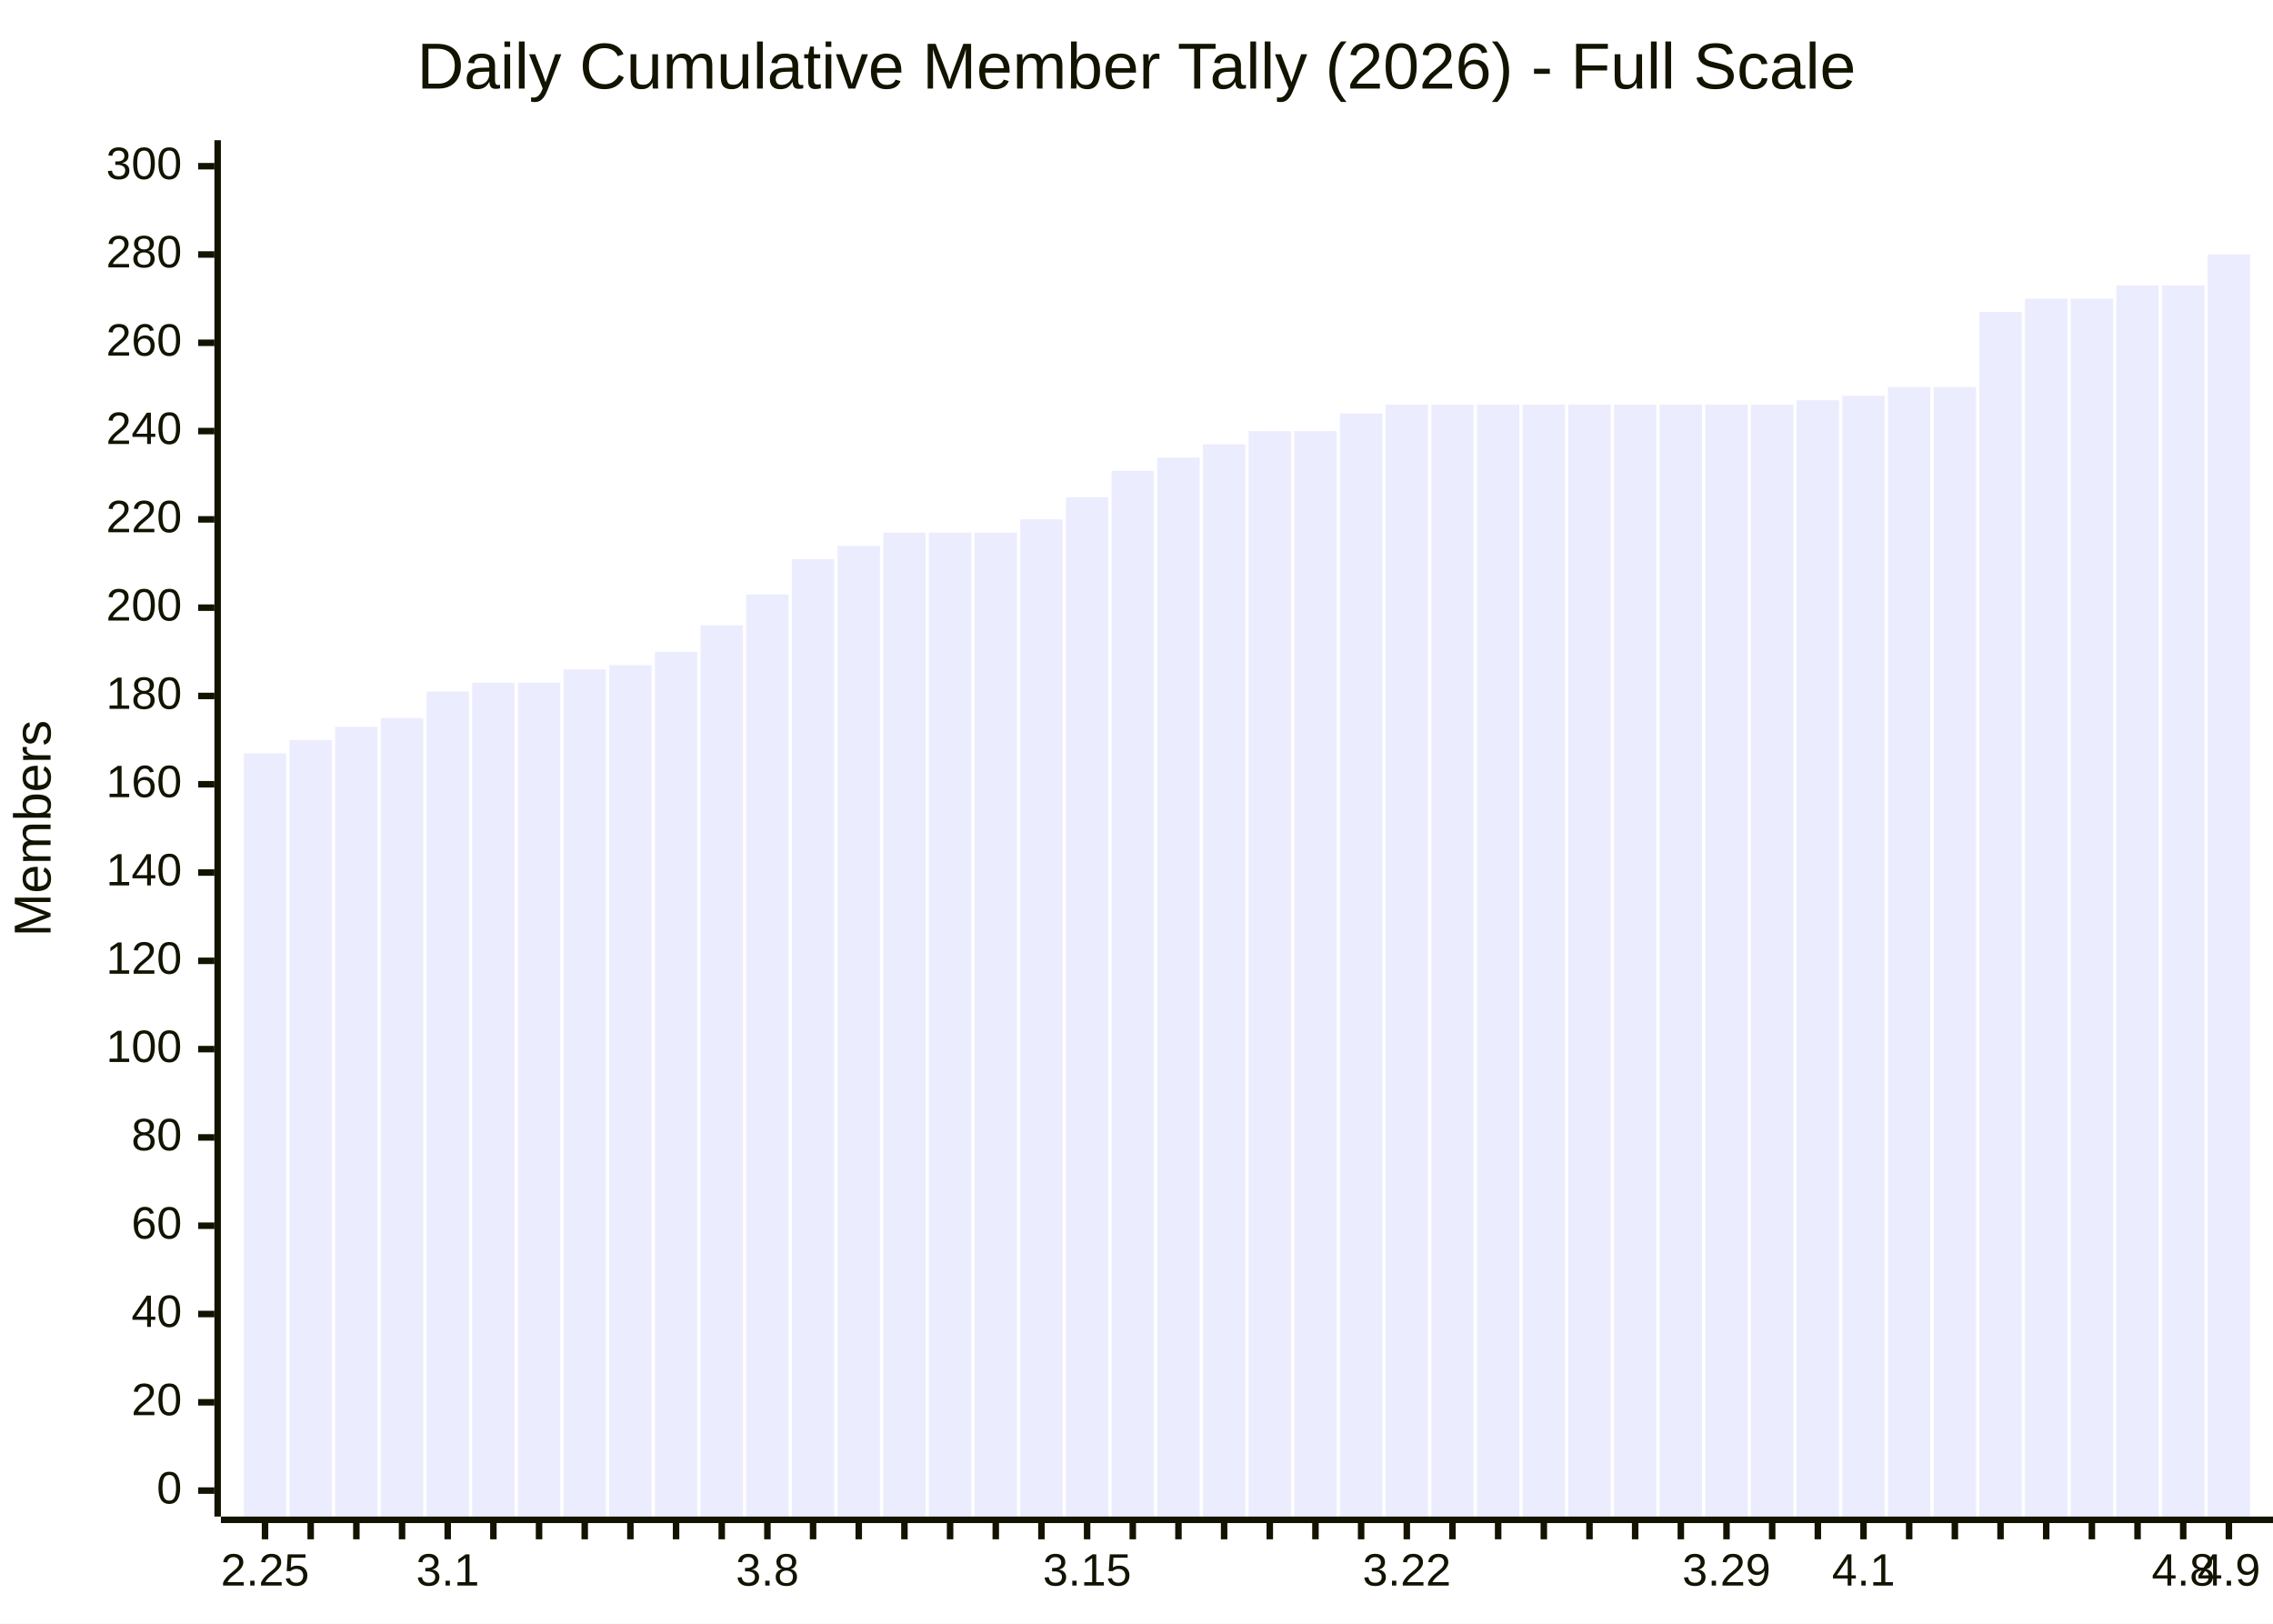
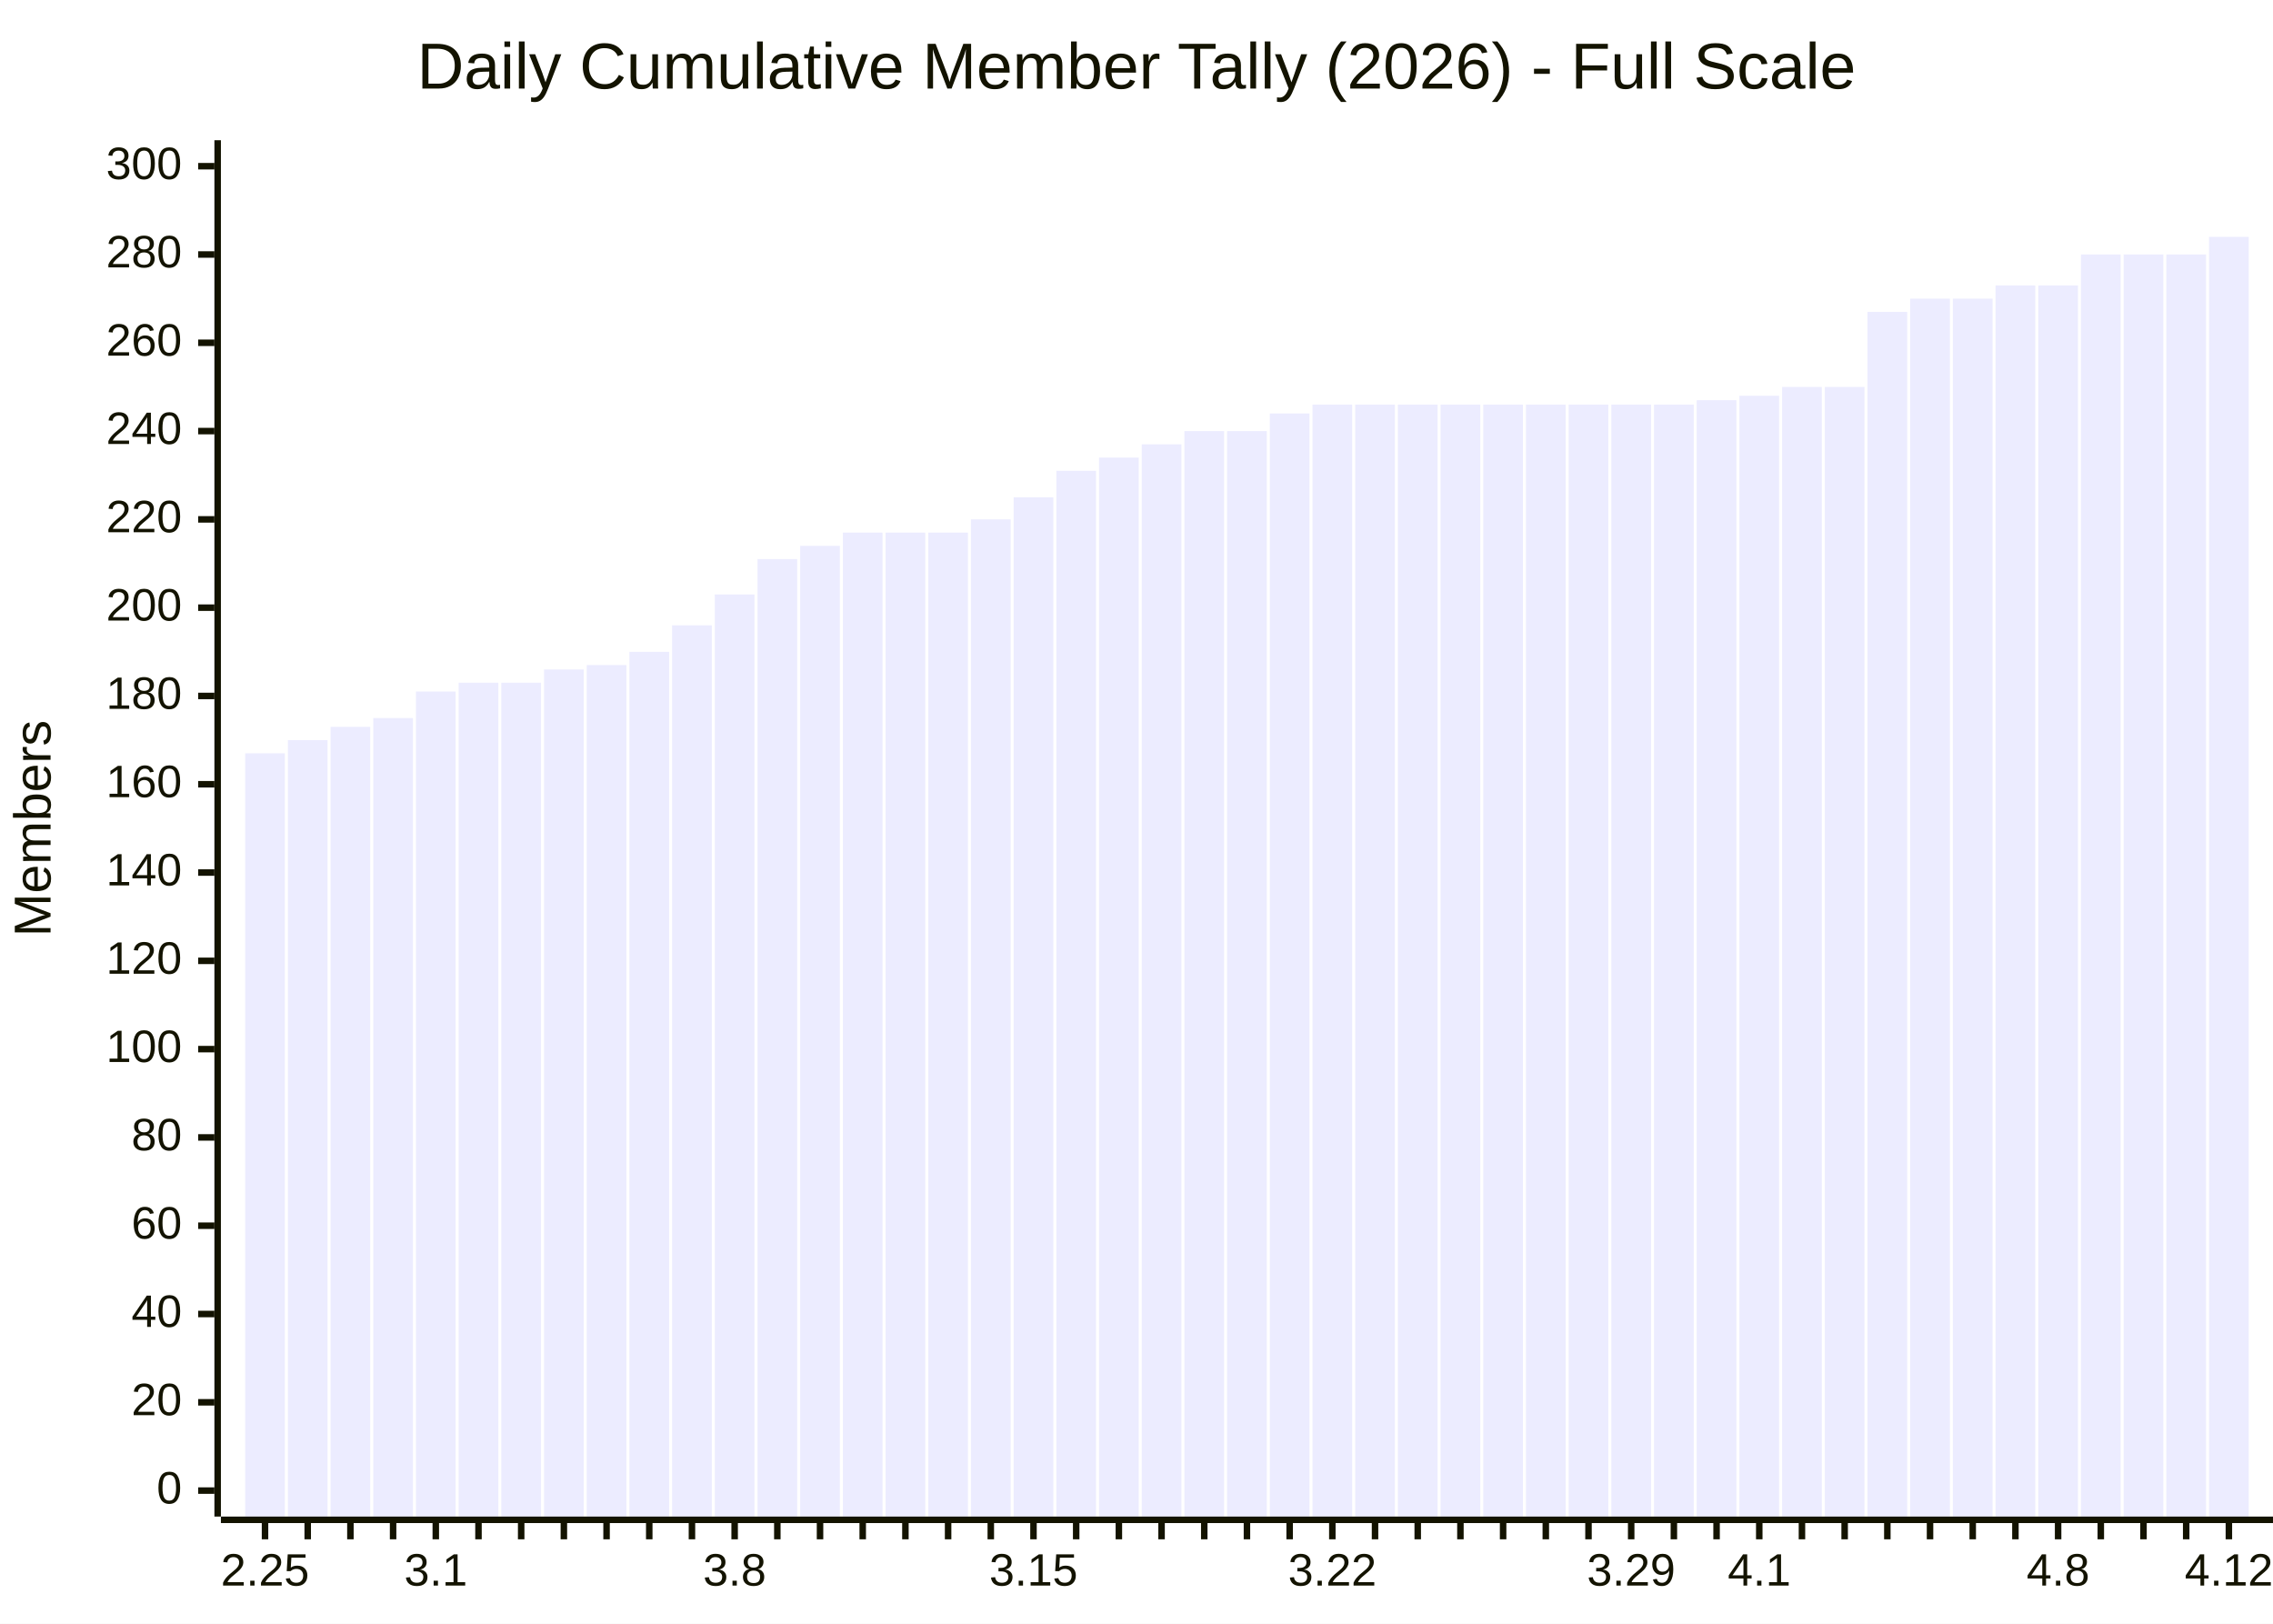
<svg xmlns="http://www.w3.org/2000/svg" id="my-svg" width="100%" style="max-width: 700px; background-color: white;" viewBox="0 0 700 500" role="graphics-document document" aria-roledescription="xychart">
  <style>#my-svg{font-family:"trebuchet ms",verdana,arial,sans-serif;font-size:16px;fill:#333;}@keyframes edge-animation-frame{from{stroke-dashoffset:0;}}@keyframes dash{to{stroke-dashoffset:0;}}#my-svg .edge-animation-slow{stroke-dasharray:9,5!important;stroke-dashoffset:900;animation:dash 50s linear infinite;stroke-linecap:round;}#my-svg .edge-animation-fast{stroke-dasharray:9,5!important;stroke-dashoffset:900;animation:dash 20s linear infinite;stroke-linecap:round;}#my-svg .error-icon{fill:#552222;}#my-svg .error-text{fill:#552222;stroke:#552222;}#my-svg .edge-thickness-normal{stroke-width:1px;}#my-svg .edge-thickness-thick{stroke-width:3.5px;}#my-svg .edge-pattern-solid{stroke-dasharray:0;}#my-svg .edge-thickness-invisible{stroke-width:0;fill:none;}#my-svg .edge-pattern-dashed{stroke-dasharray:3;}#my-svg .edge-pattern-dotted{stroke-dasharray:2;}#my-svg .marker{fill:#333333;stroke:#333333;}#my-svg .marker.cross{stroke:#333333;}#my-svg svg{font-family:"trebuchet ms",verdana,arial,sans-serif;font-size:16px;}#my-svg p{margin:0;}#my-svg :root{--mermaid-font-family:"trebuchet ms",verdana,arial,sans-serif;}</style>
  <g />
  <g class="main">
    <rect width="700" height="500" class="background" fill="white" />
    <g class="chart-title">
      <text x="0" y="0" fill="#131300" font-size="20" dominant-baseline="middle" text-anchor="middle" transform="translate(350, 21.58984) rotate(0)">Daily Cumulative Member Tally (2026) - Full Scale</text>
    </g>
    <g class="plot">
      <g class="bar-plot-0">
-         <rect x="75.088" y="231.98" width="13.058" height="235.02" fill="#ECECFF" stroke="#ECECFF" stroke-width="0" />
-         <rect x="89.153" y="227.902" width="13.058" height="239.098" fill="#ECECFF" stroke="#ECECFF" stroke-width="0" />
-         <rect x="103.218" y="223.824" width="13.058" height="243.176" fill="#ECECFF" stroke="#ECECFF" stroke-width="0" />
-         <rect x="117.283" y="221.105" width="13.058" height="245.895" fill="#ECECFF" stroke="#ECECFF" stroke-width="0" />
-         <rect x="131.348" y="212.948" width="13.058" height="254.052" fill="#ECECFF" stroke="#ECECFF" stroke-width="0" />
-         <rect x="145.413" y="210.23" width="13.058" height="256.77" fill="#ECECFF" stroke="#ECECFF" stroke-width="0" />
-         <rect x="159.478" y="210.23" width="13.058" height="256.77" fill="#ECECFF" stroke="#ECECFF" stroke-width="0" />
-         <rect x="173.543" y="206.151" width="13.058" height="260.849" fill="#ECECFF" stroke="#ECECFF" stroke-width="0" />
-         <rect x="187.608" y="204.792" width="13.058" height="262.208" fill="#ECECFF" stroke="#ECECFF" stroke-width="0" />
-         <rect x="201.674" y="200.714" width="13.058" height="266.286" fill="#ECECFF" stroke="#ECECFF" stroke-width="0" />
-         <rect x="215.739" y="192.557" width="13.058" height="274.443" fill="#ECECFF" stroke="#ECECFF" stroke-width="0" />
-         <rect x="229.804" y="183.042" width="13.058" height="283.958" fill="#ECECFF" stroke="#ECECFF" stroke-width="0" />
-         <rect x="243.869" y="172.166" width="13.058" height="294.834" fill="#ECECFF" stroke="#ECECFF" stroke-width="0" />
-         <rect x="257.934" y="168.088" width="13.058" height="298.912" fill="#ECECFF" stroke="#ECECFF" stroke-width="0" />
-         <rect x="271.999" y="164.01" width="13.058" height="302.99" fill="#ECECFF" stroke="#ECECFF" stroke-width="0" />
-         <rect x="286.064" y="164.01" width="13.058" height="302.99" fill="#ECECFF" stroke="#ECECFF" stroke-width="0" />
-         <rect x="300.129" y="164.01" width="13.058" height="302.99" fill="#ECECFF" stroke="#ECECFF" stroke-width="0" />
-         <rect x="314.194" y="159.932" width="13.058" height="307.068" fill="#ECECFF" stroke="#ECECFF" stroke-width="0" />
-         <rect x="328.259" y="153.135" width="13.058" height="313.865" fill="#ECECFF" stroke="#ECECFF" stroke-width="0" />
-         <rect x="342.324" y="144.978" width="13.058" height="322.022" fill="#ECECFF" stroke="#ECECFF" stroke-width="0" />
-         <rect x="356.389" y="140.9" width="13.058" height="326.1" fill="#ECECFF" stroke="#ECECFF" stroke-width="0" />
-         <rect x="370.454" y="136.822" width="13.058" height="330.178" fill="#ECECFF" stroke="#ECECFF" stroke-width="0" />
-         <rect x="384.519" y="132.744" width="13.058" height="334.256" fill="#ECECFF" stroke="#ECECFF" stroke-width="0" />
-         <rect x="398.584" y="132.744" width="13.058" height="334.256" fill="#ECECFF" stroke="#ECECFF" stroke-width="0" />
-         <rect x="412.649" y="127.306" width="13.058" height="339.694" fill="#ECECFF" stroke="#ECECFF" stroke-width="0" />
-         <rect x="426.714" y="124.587" width="13.058" height="342.413" fill="#ECECFF" stroke="#ECECFF" stroke-width="0" />
-         <rect x="440.779" y="124.587" width="13.058" height="342.413" fill="#ECECFF" stroke="#ECECFF" stroke-width="0" />
-         <rect x="454.844" y="124.587" width="13.058" height="342.413" fill="#ECECFF" stroke="#ECECFF" stroke-width="0" />
-         <rect x="468.909" y="124.587" width="13.058" height="342.413" fill="#ECECFF" stroke="#ECECFF" stroke-width="0" />
-         <rect x="482.974" y="124.587" width="13.058" height="342.413" fill="#ECECFF" stroke="#ECECFF" stroke-width="0" />
-         <rect x="497.039" y="124.587" width="13.058" height="342.413" fill="#ECECFF" stroke="#ECECFF" stroke-width="0" />
-         <rect x="511.104" y="124.587" width="13.058" height="342.413" fill="#ECECFF" stroke="#ECECFF" stroke-width="0" />
-         <rect x="525.17" y="124.587" width="13.058" height="342.413" fill="#ECECFF" stroke="#ECECFF" stroke-width="0" />
-         <rect x="539.235" y="124.587" width="13.058" height="342.413" fill="#ECECFF" stroke="#ECECFF" stroke-width="0" />
-         <rect x="553.3" y="123.228" width="13.058" height="343.772" fill="#ECECFF" stroke="#ECECFF" stroke-width="0" />
-         <rect x="567.365" y="121.869" width="13.058" height="345.131" fill="#ECECFF" stroke="#ECECFF" stroke-width="0" />
-         <rect x="581.43" y="119.15" width="13.058" height="347.85" fill="#ECECFF" stroke="#ECECFF" stroke-width="0" />
-         <rect x="595.495" y="119.15" width="13.058" height="347.85" fill="#ECECFF" stroke="#ECECFF" stroke-width="0" />
-         <rect x="609.56" y="96.04" width="13.058" height="370.96" fill="#ECECFF" stroke="#ECECFF" stroke-width="0" />
-         <rect x="623.625" y="91.962" width="13.058" height="375.038" fill="#ECECFF" stroke="#ECECFF" stroke-width="0" />
-         <rect x="637.69" y="91.962" width="13.058" height="375.038" fill="#ECECFF" stroke="#ECECFF" stroke-width="0" />
-         <rect x="651.755" y="87.884" width="13.058" height="379.116" fill="#ECECFF" stroke="#ECECFF" stroke-width="0" />
-         <rect x="665.82" y="87.884" width="13.058" height="379.116" fill="#ECECFF" stroke="#ECECFF" stroke-width="0" />
-         <rect x="679.885" y="78.368" width="13.058" height="388.632" fill="#ECECFF" stroke="#ECECFF" stroke-width="0" />
+         <rect x="75.505" y="231.98" width="12.225" height="235.02" fill="#ECECFF" stroke="#ECECFF" stroke-width="0" />
+         <rect x="88.653" y="227.902" width="12.225" height="239.098" fill="#ECECFF" stroke="#ECECFF" stroke-width="0" />
+         <rect x="101.8" y="223.824" width="12.225" height="243.176" fill="#ECECFF" stroke="#ECECFF" stroke-width="0" />
+         <rect x="114.948" y="221.105" width="12.225" height="245.895" fill="#ECECFF" stroke="#ECECFF" stroke-width="0" />
+         <rect x="128.096" y="212.948" width="12.225" height="254.052" fill="#ECECFF" stroke="#ECECFF" stroke-width="0" />
+         <rect x="141.244" y="210.23" width="12.225" height="256.77" fill="#ECECFF" stroke="#ECECFF" stroke-width="0" />
+         <rect x="154.391" y="210.23" width="12.225" height="256.77" fill="#ECECFF" stroke="#ECECFF" stroke-width="0" />
+         <rect x="167.539" y="206.151" width="12.225" height="260.849" fill="#ECECFF" stroke="#ECECFF" stroke-width="0" />
+         <rect x="180.687" y="204.792" width="12.225" height="262.208" fill="#ECECFF" stroke="#ECECFF" stroke-width="0" />
+         <rect x="193.835" y="200.714" width="12.225" height="266.286" fill="#ECECFF" stroke="#ECECFF" stroke-width="0" />
+         <rect x="206.982" y="192.557" width="12.225" height="274.443" fill="#ECECFF" stroke="#ECECFF" stroke-width="0" />
+         <rect x="220.13" y="183.042" width="12.225" height="283.958" fill="#ECECFF" stroke="#ECECFF" stroke-width="0" />
+         <rect x="233.278" y="172.166" width="12.225" height="294.834" fill="#ECECFF" stroke="#ECECFF" stroke-width="0" />
+         <rect x="246.426" y="168.088" width="12.225" height="298.912" fill="#ECECFF" stroke="#ECECFF" stroke-width="0" />
+         <rect x="259.573" y="164.01" width="12.225" height="302.99" fill="#ECECFF" stroke="#ECECFF" stroke-width="0" />
+         <rect x="272.721" y="164.01" width="12.225" height="302.99" fill="#ECECFF" stroke="#ECECFF" stroke-width="0" />
+         <rect x="285.869" y="164.01" width="12.225" height="302.99" fill="#ECECFF" stroke="#ECECFF" stroke-width="0" />
+         <rect x="299.017" y="159.932" width="12.225" height="307.068" fill="#ECECFF" stroke="#ECECFF" stroke-width="0" />
+         <rect x="312.165" y="153.135" width="12.225" height="313.865" fill="#ECECFF" stroke="#ECECFF" stroke-width="0" />
+         <rect x="325.312" y="144.978" width="12.225" height="322.022" fill="#ECECFF" stroke="#ECECFF" stroke-width="0" />
+         <rect x="338.46" y="140.9" width="12.225" height="326.1" fill="#ECECFF" stroke="#ECECFF" stroke-width="0" />
+         <rect x="351.608" y="136.822" width="12.225" height="330.178" fill="#ECECFF" stroke="#ECECFF" stroke-width="0" />
+         <rect x="364.756" y="132.744" width="12.225" height="334.256" fill="#ECECFF" stroke="#ECECFF" stroke-width="0" />
+         <rect x="377.903" y="132.744" width="12.225" height="334.256" fill="#ECECFF" stroke="#ECECFF" stroke-width="0" />
+         <rect x="391.051" y="127.306" width="12.225" height="339.694" fill="#ECECFF" stroke="#ECECFF" stroke-width="0" />
+         <rect x="404.199" y="124.587" width="12.225" height="342.413" fill="#ECECFF" stroke="#ECECFF" stroke-width="0" />
+         <rect x="417.347" y="124.587" width="12.225" height="342.413" fill="#ECECFF" stroke="#ECECFF" stroke-width="0" />
+         <rect x="430.494" y="124.587" width="12.225" height="342.413" fill="#ECECFF" stroke="#ECECFF" stroke-width="0" />
+         <rect x="443.642" y="124.587" width="12.225" height="342.413" fill="#ECECFF" stroke="#ECECFF" stroke-width="0" />
+         <rect x="456.79" y="124.587" width="12.225" height="342.413" fill="#ECECFF" stroke="#ECECFF" stroke-width="0" />
+         <rect x="469.938" y="124.587" width="12.225" height="342.413" fill="#ECECFF" stroke="#ECECFF" stroke-width="0" />
+         <rect x="483.085" y="124.587" width="12.225" height="342.413" fill="#ECECFF" stroke="#ECECFF" stroke-width="0" />
+         <rect x="496.233" y="124.587" width="12.225" height="342.413" fill="#ECECFF" stroke="#ECECFF" stroke-width="0" />
+         <rect x="509.381" y="124.587" width="12.225" height="342.413" fill="#ECECFF" stroke="#ECECFF" stroke-width="0" />
+         <rect x="522.529" y="123.228" width="12.225" height="343.772" fill="#ECECFF" stroke="#ECECFF" stroke-width="0" />
+         <rect x="535.676" y="121.869" width="12.225" height="345.131" fill="#ECECFF" stroke="#ECECFF" stroke-width="0" />
+         <rect x="548.824" y="119.15" width="12.225" height="347.85" fill="#ECECFF" stroke="#ECECFF" stroke-width="0" />
+         <rect x="561.972" y="119.15" width="12.225" height="347.85" fill="#ECECFF" stroke="#ECECFF" stroke-width="0" />
+         <rect x="575.12" y="96.04" width="12.225" height="370.96" fill="#ECECFF" stroke="#ECECFF" stroke-width="0" />
+         <rect x="588.267" y="91.962" width="12.225" height="375.038" fill="#ECECFF" stroke="#ECECFF" stroke-width="0" />
+         <rect x="601.415" y="91.962" width="12.225" height="375.038" fill="#ECECFF" stroke="#ECECFF" stroke-width="0" />
+         <rect x="614.563" y="87.884" width="12.225" height="379.116" fill="#ECECFF" stroke="#ECECFF" stroke-width="0" />
+         <rect x="627.711" y="87.884" width="12.225" height="379.116" fill="#ECECFF" stroke="#ECECFF" stroke-width="0" />
+         <rect x="640.858" y="78.368" width="12.225" height="388.632" fill="#ECECFF" stroke="#ECECFF" stroke-width="0" />
+         <rect x="654.006" y="78.368" width="12.225" height="388.632" fill="#ECECFF" stroke="#ECECFF" stroke-width="0" />
+         <rect x="667.154" y="78.368" width="12.225" height="388.632" fill="#ECECFF" stroke="#ECECFF" stroke-width="0" />
+         <rect x="680.302" y="72.93" width="12.225" height="394.07" fill="#ECECFF" stroke="#ECECFF" stroke-width="0" />
      </g>
    </g>
    <g class="bottom-axis">
      <g class="axis-line">
        <path d="M 68.031,468 L 700,468" fill="none" stroke="#131300" stroke-width="2" />
      </g>
      <g class="label">
        <text x="0" y="0" fill="#131300" font-size="14" dominant-baseline="text-before-edge" text-anchor="middle" transform="translate(81.61719, 479) rotate(0)">2.25</text>
-         <text x="0" y="0" fill="#131300" font-size="14" dominant-baseline="text-before-edge" text-anchor="middle" transform="translate(95.68223, 479) rotate(0)">​​</text>
-         <text x="0" y="0" fill="#131300" font-size="14" dominant-baseline="text-before-edge" text-anchor="middle" transform="translate(109.7473, 479) rotate(0)">​​​</text>
-         <text x="0" y="0" fill="#131300" font-size="14" dominant-baseline="text-before-edge" text-anchor="middle" transform="translate(123.8123, 479) rotate(0)">​​​​</text>
-         <text x="0" y="0" fill="#131300" font-size="14" dominant-baseline="text-before-edge" text-anchor="middle" transform="translate(137.8774, 479) rotate(0)">3.1</text>
-         <text x="0" y="0" fill="#131300" font-size="14" dominant-baseline="text-before-edge" text-anchor="middle" transform="translate(151.9424, 479) rotate(0)">​​​​​​</text>
-         <text x="0" y="0" fill="#131300" font-size="14" dominant-baseline="text-before-edge" text-anchor="middle" transform="translate(166.0075, 479) rotate(0)">​​​​​​​</text>
-         <text x="0" y="0" fill="#131300" font-size="14" dominant-baseline="text-before-edge" text-anchor="middle" transform="translate(180.0725, 479) rotate(0)">​​​​​​​​</text>
-         <text x="0" y="0" fill="#131300" font-size="14" dominant-baseline="text-before-edge" text-anchor="middle" transform="translate(194.1375, 479) rotate(0)">​​​​​​​​​</text>
-         <text x="0" y="0" fill="#131300" font-size="14" dominant-baseline="text-before-edge" text-anchor="middle" transform="translate(208.2026, 479) rotate(0)">​​​​​​​​​​</text>
-         <text x="0" y="0" fill="#131300" font-size="14" dominant-baseline="text-before-edge" text-anchor="middle" transform="translate(222.2676, 479) rotate(0)">​​​​​​​​​​​</text>
-         <text x="0" y="0" fill="#131300" font-size="14" dominant-baseline="text-before-edge" text-anchor="middle" transform="translate(236.3327, 479) rotate(0)">3.8</text>
-         <text x="0" y="0" fill="#131300" font-size="14" dominant-baseline="text-before-edge" text-anchor="middle" transform="translate(250.3977, 479) rotate(0)">​​​​​​​​​​​​​</text>
-         <text x="0" y="0" fill="#131300" font-size="14" dominant-baseline="text-before-edge" text-anchor="middle" transform="translate(264.4628, 479) rotate(0)">​​​​​​​​​​​​​​</text>
-         <text x="0" y="0" fill="#131300" font-size="14" dominant-baseline="text-before-edge" text-anchor="middle" transform="translate(278.5278, 479) rotate(0)">​​​​​​​​​​​​​​​</text>
-         <text x="0" y="0" fill="#131300" font-size="14" dominant-baseline="text-before-edge" text-anchor="middle" transform="translate(292.5928, 479) rotate(0)">​​​​​​​​​​​​​​​​</text>
-         <text x="0" y="0" fill="#131300" font-size="14" dominant-baseline="text-before-edge" text-anchor="middle" transform="translate(306.6579, 479) rotate(0)">​​​​​​​​​​​​​​​​​</text>
-         <text x="0" y="0" fill="#131300" font-size="14" dominant-baseline="text-before-edge" text-anchor="middle" transform="translate(320.7229, 479) rotate(0)">​​​​​​​​​​​​​​​​​​</text>
-         <text x="0" y="0" fill="#131300" font-size="14" dominant-baseline="text-before-edge" text-anchor="middle" transform="translate(334.788, 479) rotate(0)">3.15</text>
-         <text x="0" y="0" fill="#131300" font-size="14" dominant-baseline="text-before-edge" text-anchor="middle" transform="translate(348.853, 479) rotate(0)">​​​​​​​​​​​​​​​​​​​​</text>
-         <text x="0" y="0" fill="#131300" font-size="14" dominant-baseline="text-before-edge" text-anchor="middle" transform="translate(362.9181, 479) rotate(0)">​​​​​​​​​​​​​​​​​​​​​</text>
-         <text x="0" y="0" fill="#131300" font-size="14" dominant-baseline="text-before-edge" text-anchor="middle" transform="translate(376.9831, 479) rotate(0)">​​​​​​​​​​​​​​​​​​​​​​</text>
-         <text x="0" y="0" fill="#131300" font-size="14" dominant-baseline="text-before-edge" text-anchor="middle" transform="translate(391.0481, 479) rotate(0)">​​​​​​​​​​​​​​​​​​​​​​​</text>
-         <text x="0" y="0" fill="#131300" font-size="14" dominant-baseline="text-before-edge" text-anchor="middle" transform="translate(405.1132, 479) rotate(0)">​​​​​​​​​​​​​​​​​​​​​​​​</text>
-         <text x="0" y="0" fill="#131300" font-size="14" dominant-baseline="text-before-edge" text-anchor="middle" transform="translate(419.1782, 479) rotate(0)">​​​​​​​​​​​​​​​​​​​​​​​​​</text>
-         <text x="0" y="0" fill="#131300" font-size="14" dominant-baseline="text-before-edge" text-anchor="middle" transform="translate(433.2433, 479) rotate(0)">3.22</text>
-         <text x="0" y="0" fill="#131300" font-size="14" dominant-baseline="text-before-edge" text-anchor="middle" transform="translate(447.3083, 479) rotate(0)">​​​​​​​​​​​​​​​​​​​​​​​​​​​</text>
-         <text x="0" y="0" fill="#131300" font-size="14" dominant-baseline="text-before-edge" text-anchor="middle" transform="translate(461.3734, 479) rotate(0)">​​​​​​​​​​​​​​​​​​​​​​​​​​​​</text>
-         <text x="0" y="0" fill="#131300" font-size="14" dominant-baseline="text-before-edge" text-anchor="middle" transform="translate(475.4384, 479) rotate(0)">​​​​​​​​​​​​​​​​​​​​​​​​​​​​​</text>
-         <text x="0" y="0" fill="#131300" font-size="14" dominant-baseline="text-before-edge" text-anchor="middle" transform="translate(489.5035, 479) rotate(0)">​​​​​​​​​​​​​​​​​​​​​​​​​​​​​​</text>
-         <text x="0" y="0" fill="#131300" font-size="14" dominant-baseline="text-before-edge" text-anchor="middle" transform="translate(503.5685, 479) rotate(0)">​​​​​​​​​​​​​​​​​​​​​​​​​​​​​​​</text>
-         <text x="0" y="0" fill="#131300" font-size="14" dominant-baseline="text-before-edge" text-anchor="middle" transform="translate(517.6335, 479) rotate(0)">​​​​​​​​​​​​​​​​​​​​​​​​​​​​​​​​</text>
-         <text x="0" y="0" fill="#131300" font-size="14" dominant-baseline="text-before-edge" text-anchor="middle" transform="translate(531.6986, 479) rotate(0)">3.29</text>
-         <text x="0" y="0" fill="#131300" font-size="14" dominant-baseline="text-before-edge" text-anchor="middle" transform="translate(545.7636, 479) rotate(0)">​​​​​​​​​​​​​​​​​​​​​​​​​​​​​​​​​​</text>
-         <text x="0" y="0" fill="#131300" font-size="14" dominant-baseline="text-before-edge" text-anchor="middle" transform="translate(559.8287, 479) rotate(0)">​​​​​​​​​​​​​​​​​​​​​​​​​​​​​​​​​​​</text>
-         <text x="0" y="0" fill="#131300" font-size="14" dominant-baseline="text-before-edge" text-anchor="middle" transform="translate(573.8937, 479) rotate(0)">4.1</text>
-         <text x="0" y="0" fill="#131300" font-size="14" dominant-baseline="text-before-edge" text-anchor="middle" transform="translate(587.9588, 479) rotate(0)">​​​​​​​​​​​​​​​​​​​​​​​​​​​​​​​​​​​​​</text>
-         <text x="0" y="0" fill="#131300" font-size="14" dominant-baseline="text-before-edge" text-anchor="middle" transform="translate(602.0238, 479) rotate(0)">​​​​​​​​​​​​​​​​​​​​​​​​​​​​​​​​​​​​​​</text>
-         <text x="0" y="0" fill="#131300" font-size="14" dominant-baseline="text-before-edge" text-anchor="middle" transform="translate(616.0888, 479) rotate(0)">​​​​​​​​​​​​​​​​​​​​​​​​​​​​​​​​​​​​​​​</text>
-         <text x="0" y="0" fill="#131300" font-size="14" dominant-baseline="text-before-edge" text-anchor="middle" transform="translate(630.1539, 479) rotate(0)">​​​​​​​​​​​​​​​​​​​​​​​​​​​​​​​​​​​​​​​​</text>
-         <text x="0" y="0" fill="#131300" font-size="14" dominant-baseline="text-before-edge" text-anchor="middle" transform="translate(644.2189, 479) rotate(0)">​​​​​​​​​​​​​​​​​​​​​​​​​​​​​​​​​​​​​​​​​</text>
-         <text x="0" y="0" fill="#131300" font-size="14" dominant-baseline="text-before-edge" text-anchor="middle" transform="translate(658.284, 479) rotate(0)">​​​​​​​​​​​​​​​​​​​​​​​​​​​​​​​​​​​​​​​​​​</text>
-         <text x="0" y="0" fill="#131300" font-size="14" dominant-baseline="text-before-edge" text-anchor="middle" transform="translate(672.349, 479) rotate(0)">4.8</text>
-         <text x="0" y="0" fill="#131300" font-size="14" dominant-baseline="text-before-edge" text-anchor="middle" transform="translate(686.4141, 479) rotate(0)">4.9</text>
+         <text x="0" y="0" fill="#131300" font-size="14" dominant-baseline="text-before-edge" text-anchor="middle" transform="translate(94.76495, 479) rotate(0)">​​</text>
+         <text x="0" y="0" fill="#131300" font-size="14" dominant-baseline="text-before-edge" text-anchor="middle" transform="translate(107.9127, 479) rotate(0)">​​​</text>
+         <text x="0" y="0" fill="#131300" font-size="14" dominant-baseline="text-before-edge" text-anchor="middle" transform="translate(121.0605, 479) rotate(0)">​​​​</text>
+         <text x="0" y="0" fill="#131300" font-size="14" dominant-baseline="text-before-edge" text-anchor="middle" transform="translate(134.2082, 479) rotate(0)">3.1</text>
+         <text x="0" y="0" fill="#131300" font-size="14" dominant-baseline="text-before-edge" text-anchor="middle" transform="translate(147.356, 479) rotate(0)">​​​​​​</text>
+         <text x="0" y="0" fill="#131300" font-size="14" dominant-baseline="text-before-edge" text-anchor="middle" transform="translate(160.5037, 479) rotate(0)">​​​​​​​</text>
+         <text x="0" y="0" fill="#131300" font-size="14" dominant-baseline="text-before-edge" text-anchor="middle" transform="translate(173.6515, 479) rotate(0)">​​​​​​​​</text>
+         <text x="0" y="0" fill="#131300" font-size="14" dominant-baseline="text-before-edge" text-anchor="middle" transform="translate(186.7993, 479) rotate(0)">​​​​​​​​​</text>
+         <text x="0" y="0" fill="#131300" font-size="14" dominant-baseline="text-before-edge" text-anchor="middle" transform="translate(199.947, 479) rotate(0)">​​​​​​​​​​</text>
+         <text x="0" y="0" fill="#131300" font-size="14" dominant-baseline="text-before-edge" text-anchor="middle" transform="translate(213.0948, 479) rotate(0)">​​​​​​​​​​​</text>
+         <text x="0" y="0" fill="#131300" font-size="14" dominant-baseline="text-before-edge" text-anchor="middle" transform="translate(226.2425, 479) rotate(0)">3.8</text>
+         <text x="0" y="0" fill="#131300" font-size="14" dominant-baseline="text-before-edge" text-anchor="middle" transform="translate(239.3903, 479) rotate(0)">​​​​​​​​​​​​​</text>
+         <text x="0" y="0" fill="#131300" font-size="14" dominant-baseline="text-before-edge" text-anchor="middle" transform="translate(252.538, 479) rotate(0)">​​​​​​​​​​​​​​</text>
+         <text x="0" y="0" fill="#131300" font-size="14" dominant-baseline="text-before-edge" text-anchor="middle" transform="translate(265.6858, 479) rotate(0)">​​​​​​​​​​​​​​​</text>
+         <text x="0" y="0" fill="#131300" font-size="14" dominant-baseline="text-before-edge" text-anchor="middle" transform="translate(278.8336, 479) rotate(0)">​​​​​​​​​​​​​​​​</text>
+         <text x="0" y="0" fill="#131300" font-size="14" dominant-baseline="text-before-edge" text-anchor="middle" transform="translate(291.9813, 479) rotate(0)">​​​​​​​​​​​​​​​​​</text>
+         <text x="0" y="0" fill="#131300" font-size="14" dominant-baseline="text-before-edge" text-anchor="middle" transform="translate(305.1291, 479) rotate(0)">​​​​​​​​​​​​​​​​​​</text>
+         <text x="0" y="0" fill="#131300" font-size="14" dominant-baseline="text-before-edge" text-anchor="middle" transform="translate(318.2768, 479) rotate(0)">3.15</text>
+         <text x="0" y="0" fill="#131300" font-size="14" dominant-baseline="text-before-edge" text-anchor="middle" transform="translate(331.4246, 479) rotate(0)">​​​​​​​​​​​​​​​​​​​​</text>
+         <text x="0" y="0" fill="#131300" font-size="14" dominant-baseline="text-before-edge" text-anchor="middle" transform="translate(344.5724, 479) rotate(0)">​​​​​​​​​​​​​​​​​​​​​</text>
+         <text x="0" y="0" fill="#131300" font-size="14" dominant-baseline="text-before-edge" text-anchor="middle" transform="translate(357.7201, 479) rotate(0)">​​​​​​​​​​​​​​​​​​​​​​</text>
+         <text x="0" y="0" fill="#131300" font-size="14" dominant-baseline="text-before-edge" text-anchor="middle" transform="translate(370.8679, 479) rotate(0)">​​​​​​​​​​​​​​​​​​​​​​​</text>
+         <text x="0" y="0" fill="#131300" font-size="14" dominant-baseline="text-before-edge" text-anchor="middle" transform="translate(384.0156, 479) rotate(0)">​​​​​​​​​​​​​​​​​​​​​​​​</text>
+         <text x="0" y="0" fill="#131300" font-size="14" dominant-baseline="text-before-edge" text-anchor="middle" transform="translate(397.1634, 479) rotate(0)">​​​​​​​​​​​​​​​​​​​​​​​​​</text>
+         <text x="0" y="0" fill="#131300" font-size="14" dominant-baseline="text-before-edge" text-anchor="middle" transform="translate(410.3111, 479) rotate(0)">3.22</text>
+         <text x="0" y="0" fill="#131300" font-size="14" dominant-baseline="text-before-edge" text-anchor="middle" transform="translate(423.4589, 479) rotate(0)">​​​​​​​​​​​​​​​​​​​​​​​​​​​</text>
+         <text x="0" y="0" fill="#131300" font-size="14" dominant-baseline="text-before-edge" text-anchor="middle" transform="translate(436.6067, 479) rotate(0)">​​​​​​​​​​​​​​​​​​​​​​​​​​​​</text>
+         <text x="0" y="0" fill="#131300" font-size="14" dominant-baseline="text-before-edge" text-anchor="middle" transform="translate(449.7544, 479) rotate(0)">​​​​​​​​​​​​​​​​​​​​​​​​​​​​​</text>
+         <text x="0" y="0" fill="#131300" font-size="14" dominant-baseline="text-before-edge" text-anchor="middle" transform="translate(462.9022, 479) rotate(0)">​​​​​​​​​​​​​​​​​​​​​​​​​​​​​​</text>
+         <text x="0" y="0" fill="#131300" font-size="14" dominant-baseline="text-before-edge" text-anchor="middle" transform="translate(476.0499, 479) rotate(0)">​​​​​​​​​​​​​​​​​​​​​​​​​​​​​​​</text>
+         <text x="0" y="0" fill="#131300" font-size="14" dominant-baseline="text-before-edge" text-anchor="middle" transform="translate(489.1977, 479) rotate(0)">​​​​​​​​​​​​​​​​​​​​​​​​​​​​​​​​</text>
+         <text x="0" y="0" fill="#131300" font-size="14" dominant-baseline="text-before-edge" text-anchor="middle" transform="translate(502.3454, 479) rotate(0)">3.29</text>
+         <text x="0" y="0" fill="#131300" font-size="14" dominant-baseline="text-before-edge" text-anchor="middle" transform="translate(515.4932, 479) rotate(0)">​​​​​​​​​​​​​​​​​​​​​​​​​​​​​​​​​​</text>
+         <text x="0" y="0" fill="#131300" font-size="14" dominant-baseline="text-before-edge" text-anchor="middle" transform="translate(528.641, 479) rotate(0)">​​​​​​​​​​​​​​​​​​​​​​​​​​​​​​​​​​​</text>
+         <text x="0" y="0" fill="#131300" font-size="14" dominant-baseline="text-before-edge" text-anchor="middle" transform="translate(541.7887, 479) rotate(0)">4.1</text>
+         <text x="0" y="0" fill="#131300" font-size="14" dominant-baseline="text-before-edge" text-anchor="middle" transform="translate(554.9365, 479) rotate(0)">​​​​​​​​​​​​​​​​​​​​​​​​​​​​​​​​​​​​​</text>
+         <text x="0" y="0" fill="#131300" font-size="14" dominant-baseline="text-before-edge" text-anchor="middle" transform="translate(568.0842, 479) rotate(0)">​​​​​​​​​​​​​​​​​​​​​​​​​​​​​​​​​​​​​​</text>
+         <text x="0" y="0" fill="#131300" font-size="14" dominant-baseline="text-before-edge" text-anchor="middle" transform="translate(581.232, 479) rotate(0)">​​​​​​​​​​​​​​​​​​​​​​​​​​​​​​​​​​​​​​​</text>
+         <text x="0" y="0" fill="#131300" font-size="14" dominant-baseline="text-before-edge" text-anchor="middle" transform="translate(594.3798, 479) rotate(0)">​​​​​​​​​​​​​​​​​​​​​​​​​​​​​​​​​​​​​​​​</text>
+         <text x="0" y="0" fill="#131300" font-size="14" dominant-baseline="text-before-edge" text-anchor="middle" transform="translate(607.5275, 479) rotate(0)">​​​​​​​​​​​​​​​​​​​​​​​​​​​​​​​​​​​​​​​​​</text>
+         <text x="0" y="0" fill="#131300" font-size="14" dominant-baseline="text-before-edge" text-anchor="middle" transform="translate(620.6753, 479) rotate(0)">​​​​​​​​​​​​​​​​​​​​​​​​​​​​​​​​​​​​​​​​​​</text>
+         <text x="0" y="0" fill="#131300" font-size="14" dominant-baseline="text-before-edge" text-anchor="middle" transform="translate(633.823, 479) rotate(0)">4.8</text>
+         <text x="0" y="0" fill="#131300" font-size="14" dominant-baseline="text-before-edge" text-anchor="middle" transform="translate(646.9708, 479) rotate(0)">​​​​​​​​​​​​​​​​​​​​​​​​​​​​​​​​​​​​​​​​​​​​</text>
+         <text x="0" y="0" fill="#131300" font-size="14" dominant-baseline="text-before-edge" text-anchor="middle" transform="translate(660.1185, 479) rotate(0)">​​​​​​​​​​​​​​​​​​​​​​​​​​​​​​​​​​​​​​​​​​​​​</text>
+         <text x="0" y="0" fill="#131300" font-size="14" dominant-baseline="text-before-edge" text-anchor="middle" transform="translate(673.2663, 479) rotate(0)">​​​​​​​​​​​​​​​​​​​​​​​​​​​​​​​​​​​​​​​​​​​​​​</text>
+         <text x="0" y="0" fill="#131300" font-size="14" dominant-baseline="text-before-edge" text-anchor="middle" transform="translate(686.4141, 479) rotate(0)">4.12</text>
      </g>
      <g class="ticks">
        <path d="M 81.617,469 L 81.617,474" fill="none" stroke="#131300" stroke-width="2" />
-         <path d="M 95.682,469 L 95.682,474" fill="none" stroke="#131300" stroke-width="2" />
-         <path d="M 109.747,469 L 109.747,474" fill="none" stroke="#131300" stroke-width="2" />
-         <path d="M 123.812,469 L 123.812,474" fill="none" stroke="#131300" stroke-width="2" />
-         <path d="M 137.877,469 L 137.877,474" fill="none" stroke="#131300" stroke-width="2" />
-         <path d="M 151.942,469 L 151.942,474" fill="none" stroke="#131300" stroke-width="2" />
-         <path d="M 166.007,469 L 166.007,474" fill="none" stroke="#131300" stroke-width="2" />
-         <path d="M 180.072,469 L 180.072,474" fill="none" stroke="#131300" stroke-width="2" />
-         <path d="M 194.138,469 L 194.138,474" fill="none" stroke="#131300" stroke-width="2" />
-         <path d="M 208.203,469 L 208.203,474" fill="none" stroke="#131300" stroke-width="2" />
-         <path d="M 222.268,469 L 222.268,474" fill="none" stroke="#131300" stroke-width="2" />
-         <path d="M 236.333,469 L 236.333,474" fill="none" stroke="#131300" stroke-width="2" />
-         <path d="M 250.398,469 L 250.398,474" fill="none" stroke="#131300" stroke-width="2" />
-         <path d="M 264.463,469 L 264.463,474" fill="none" stroke="#131300" stroke-width="2" />
-         <path d="M 278.528,469 L 278.528,474" fill="none" stroke="#131300" stroke-width="2" />
-         <path d="M 292.593,469 L 292.593,474" fill="none" stroke="#131300" stroke-width="2" />
-         <path d="M 306.658,469 L 306.658,474" fill="none" stroke="#131300" stroke-width="2" />
-         <path d="M 320.723,469 L 320.723,474" fill="none" stroke="#131300" stroke-width="2" />
-         <path d="M 334.788,469 L 334.788,474" fill="none" stroke="#131300" stroke-width="2" />
-         <path d="M 348.853,469 L 348.853,474" fill="none" stroke="#131300" stroke-width="2" />
-         <path d="M 362.918,469 L 362.918,474" fill="none" stroke="#131300" stroke-width="2" />
-         <path d="M 376.983,469 L 376.983,474" fill="none" stroke="#131300" stroke-width="2" />
-         <path d="M 391.048,469 L 391.048,474" fill="none" stroke="#131300" stroke-width="2" />
-         <path d="M 405.113,469 L 405.113,474" fill="none" stroke="#131300" stroke-width="2" />
-         <path d="M 419.178,469 L 419.178,474" fill="none" stroke="#131300" stroke-width="2" />
-         <path d="M 433.243,469 L 433.243,474" fill="none" stroke="#131300" stroke-width="2" />
-         <path d="M 447.308,469 L 447.308,474" fill="none" stroke="#131300" stroke-width="2" />
-         <path d="M 461.373,469 L 461.373,474" fill="none" stroke="#131300" stroke-width="2" />
-         <path d="M 475.438,469 L 475.438,474" fill="none" stroke="#131300" stroke-width="2" />
-         <path d="M 489.503,469 L 489.503,474" fill="none" stroke="#131300" stroke-width="2" />
-         <path d="M 503.568,469 L 503.568,474" fill="none" stroke="#131300" stroke-width="2" />
-         <path d="M 517.634,469 L 517.634,474" fill="none" stroke="#131300" stroke-width="2" />
-         <path d="M 531.699,469 L 531.699,474" fill="none" stroke="#131300" stroke-width="2" />
-         <path d="M 545.764,469 L 545.764,474" fill="none" stroke="#131300" stroke-width="2" />
-         <path d="M 559.829,469 L 559.829,474" fill="none" stroke="#131300" stroke-width="2" />
-         <path d="M 573.894,469 L 573.894,474" fill="none" stroke="#131300" stroke-width="2" />
-         <path d="M 587.959,469 L 587.959,474" fill="none" stroke="#131300" stroke-width="2" />
-         <path d="M 602.024,469 L 602.024,474" fill="none" stroke="#131300" stroke-width="2" />
-         <path d="M 616.089,469 L 616.089,474" fill="none" stroke="#131300" stroke-width="2" />
-         <path d="M 630.154,469 L 630.154,474" fill="none" stroke="#131300" stroke-width="2" />
-         <path d="M 644.219,469 L 644.219,474" fill="none" stroke="#131300" stroke-width="2" />
-         <path d="M 658.284,469 L 658.284,474" fill="none" stroke="#131300" stroke-width="2" />
-         <path d="M 672.349,469 L 672.349,474" fill="none" stroke="#131300" stroke-width="2" />
+         <path d="M 94.765,469 L 94.765,474" fill="none" stroke="#131300" stroke-width="2" />
+         <path d="M 107.913,469 L 107.913,474" fill="none" stroke="#131300" stroke-width="2" />
+         <path d="M 121.06,469 L 121.06,474" fill="none" stroke="#131300" stroke-width="2" />
+         <path d="M 134.208,469 L 134.208,474" fill="none" stroke="#131300" stroke-width="2" />
+         <path d="M 147.356,469 L 147.356,474" fill="none" stroke="#131300" stroke-width="2" />
+         <path d="M 160.504,469 L 160.504,474" fill="none" stroke="#131300" stroke-width="2" />
+         <path d="M 173.651,469 L 173.651,474" fill="none" stroke="#131300" stroke-width="2" />
+         <path d="M 186.799,469 L 186.799,474" fill="none" stroke="#131300" stroke-width="2" />
+         <path d="M 199.947,469 L 199.947,474" fill="none" stroke="#131300" stroke-width="2" />
+         <path d="M 213.095,469 L 213.095,474" fill="none" stroke="#131300" stroke-width="2" />
+         <path d="M 226.243,469 L 226.243,474" fill="none" stroke="#131300" stroke-width="2" />
+         <path d="M 239.39,469 L 239.39,474" fill="none" stroke="#131300" stroke-width="2" />
+         <path d="M 252.538,469 L 252.538,474" fill="none" stroke="#131300" stroke-width="2" />
+         <path d="M 265.686,469 L 265.686,474" fill="none" stroke="#131300" stroke-width="2" />
+         <path d="M 278.834,469 L 278.834,474" fill="none" stroke="#131300" stroke-width="2" />
+         <path d="M 291.981,469 L 291.981,474" fill="none" stroke="#131300" stroke-width="2" />
+         <path d="M 305.129,469 L 305.129,474" fill="none" stroke="#131300" stroke-width="2" />
+         <path d="M 318.277,469 L 318.277,474" fill="none" stroke="#131300" stroke-width="2" />
+         <path d="M 331.425,469 L 331.425,474" fill="none" stroke="#131300" stroke-width="2" />
+         <path d="M 344.572,469 L 344.572,474" fill="none" stroke="#131300" stroke-width="2" />
+         <path d="M 357.72,469 L 357.72,474" fill="none" stroke="#131300" stroke-width="2" />
+         <path d="M 370.868,469 L 370.868,474" fill="none" stroke="#131300" stroke-width="2" />
+         <path d="M 384.016,469 L 384.016,474" fill="none" stroke="#131300" stroke-width="2" />
+         <path d="M 397.163,469 L 397.163,474" fill="none" stroke="#131300" stroke-width="2" />
+         <path d="M 410.311,469 L 410.311,474" fill="none" stroke="#131300" stroke-width="2" />
+         <path d="M 423.459,469 L 423.459,474" fill="none" stroke="#131300" stroke-width="2" />
+         <path d="M 436.607,469 L 436.607,474" fill="none" stroke="#131300" stroke-width="2" />
+         <path d="M 449.754,469 L 449.754,474" fill="none" stroke="#131300" stroke-width="2" />
+         <path d="M 462.902,469 L 462.902,474" fill="none" stroke="#131300" stroke-width="2" />
+         <path d="M 476.05,469 L 476.05,474" fill="none" stroke="#131300" stroke-width="2" />
+         <path d="M 489.198,469 L 489.198,474" fill="none" stroke="#131300" stroke-width="2" />
+         <path d="M 502.345,469 L 502.345,474" fill="none" stroke="#131300" stroke-width="2" />
+         <path d="M 515.493,469 L 515.493,474" fill="none" stroke="#131300" stroke-width="2" />
+         <path d="M 528.641,469 L 528.641,474" fill="none" stroke="#131300" stroke-width="2" />
+         <path d="M 541.789,469 L 541.789,474" fill="none" stroke="#131300" stroke-width="2" />
+         <path d="M 554.936,469 L 554.936,474" fill="none" stroke="#131300" stroke-width="2" />
+         <path d="M 568.084,469 L 568.084,474" fill="none" stroke="#131300" stroke-width="2" />
+         <path d="M 581.232,469 L 581.232,474" fill="none" stroke="#131300" stroke-width="2" />
+         <path d="M 594.38,469 L 594.38,474" fill="none" stroke="#131300" stroke-width="2" />
+         <path d="M 607.528,469 L 607.528,474" fill="none" stroke="#131300" stroke-width="2" />
+         <path d="M 620.675,469 L 620.675,474" fill="none" stroke="#131300" stroke-width="2" />
+         <path d="M 633.823,469 L 633.823,474" fill="none" stroke="#131300" stroke-width="2" />
+         <path d="M 646.971,469 L 646.971,474" fill="none" stroke="#131300" stroke-width="2" />
+         <path d="M 660.119,469 L 660.119,474" fill="none" stroke="#131300" stroke-width="2" />
+         <path d="M 673.266,469 L 673.266,474" fill="none" stroke="#131300" stroke-width="2" />
        <path d="M 686.414,469 L 686.414,474" fill="none" stroke="#131300" stroke-width="2" />
      </g>
    </g>
    <g class="left-axis">
      <g class="axisl-line">
        <path d="M 67.031,43.18 L 67.031,467" fill="none" stroke="#131300" stroke-width="2" />
      </g>
      <g class="label">
        <text x="0" y="0" fill="#131300" font-size="14" dominant-baseline="middle" text-anchor="end" transform="translate(56.03125, 51.17969) rotate(0)">300</text>
        <text x="0" y="0" fill="#131300" font-size="14" dominant-baseline="middle" text-anchor="end" transform="translate(56.03125, 78.36771) rotate(0)">280</text>
        <text x="0" y="0" fill="#131300" font-size="14" dominant-baseline="middle" text-anchor="end" transform="translate(56.03125, 105.5557) rotate(0)">260</text>
        <text x="0" y="0" fill="#131300" font-size="14" dominant-baseline="middle" text-anchor="end" transform="translate(56.03125, 132.7437) rotate(0)">240</text>
        <text x="0" y="0" fill="#131300" font-size="14" dominant-baseline="middle" text-anchor="end" transform="translate(56.03125, 159.9318) rotate(0)">220</text>
        <text x="0" y="0" fill="#131300" font-size="14" dominant-baseline="middle" text-anchor="end" transform="translate(56.03125, 187.1198) rotate(0)">200</text>
        <text x="0" y="0" fill="#131300" font-size="14" dominant-baseline="middle" text-anchor="end" transform="translate(56.03125, 214.3078) rotate(0)">180</text>
        <text x="0" y="0" fill="#131300" font-size="14" dominant-baseline="middle" text-anchor="end" transform="translate(56.03125, 241.4958) rotate(0)">160</text>
        <text x="0" y="0" fill="#131300" font-size="14" dominant-baseline="middle" text-anchor="end" transform="translate(56.03125, 268.6839) rotate(0)">140</text>
        <text x="0" y="0" fill="#131300" font-size="14" dominant-baseline="middle" text-anchor="end" transform="translate(56.03125, 295.8719) rotate(0)">120</text>
        <text x="0" y="0" fill="#131300" font-size="14" dominant-baseline="middle" text-anchor="end" transform="translate(56.03125, 323.0599) rotate(0)">100</text>
        <text x="0" y="0" fill="#131300" font-size="14" dominant-baseline="middle" text-anchor="end" transform="translate(56.03125, 350.2479) rotate(0)">80</text>
        <text x="0" y="0" fill="#131300" font-size="14" dominant-baseline="middle" text-anchor="end" transform="translate(56.03125, 377.4359) rotate(0)">60</text>
        <text x="0" y="0" fill="#131300" font-size="14" dominant-baseline="middle" text-anchor="end" transform="translate(56.03125, 404.624) rotate(0)">40</text>
        <text x="0" y="0" fill="#131300" font-size="14" dominant-baseline="middle" text-anchor="end" transform="translate(56.03125, 431.812) rotate(0)">20</text>
        <text x="0" y="0" fill="#131300" font-size="14" dominant-baseline="middle" text-anchor="end" transform="translate(56.03125, 459) rotate(0)">0</text>
      </g>
      <g class="ticks">
        <path d="M 66.031,51.18 L 61.031,51.18" fill="none" stroke="#131300" stroke-width="2" />
        <path d="M 66.031,78.368 L 61.031,78.368" fill="none" stroke="#131300" stroke-width="2" />
        <path d="M 66.031,105.556 L 61.031,105.556" fill="none" stroke="#131300" stroke-width="2" />
        <path d="M 66.031,132.744 L 61.031,132.744" fill="none" stroke="#131300" stroke-width="2" />
        <path d="M 66.031,159.932 L 61.031,159.932" fill="none" stroke="#131300" stroke-width="2" />
        <path d="M 66.031,187.12 L 61.031,187.12" fill="none" stroke="#131300" stroke-width="2" />
        <path d="M 66.031,214.308 L 61.031,214.308" fill="none" stroke="#131300" stroke-width="2" />
        <path d="M 66.031,241.496 L 61.031,241.496" fill="none" stroke="#131300" stroke-width="2" />
        <path d="M 66.031,268.684 L 61.031,268.684" fill="none" stroke="#131300" stroke-width="2" />
        <path d="M 66.031,295.872 L 61.031,295.872" fill="none" stroke="#131300" stroke-width="2" />
        <path d="M 66.031,323.06 L 61.031,323.06" fill="none" stroke="#131300" stroke-width="2" />
        <path d="M 66.031,350.248 L 61.031,350.248" fill="none" stroke="#131300" stroke-width="2" />
        <path d="M 66.031,377.436 L 61.031,377.436" fill="none" stroke="#131300" stroke-width="2" />
        <path d="M 66.031,404.624 L 61.031,404.624" fill="none" stroke="#131300" stroke-width="2" />
        <path d="M 66.031,431.812 L 61.031,431.812" fill="none" stroke="#131300" stroke-width="2" />
        <path d="M 66.031,459 L 61.031,459" fill="none" stroke="#131300" stroke-width="2" />
      </g>
      <g class="title">
        <text x="0" y="0" fill="#131300" font-size="16" dominant-baseline="text-before-edge" text-anchor="middle" transform="translate(5, 255.0898) rotate(270)">Members</text>
      </g>
    </g>
  </g>
  <g class="mermaid-tmp-group" />
</svg>
